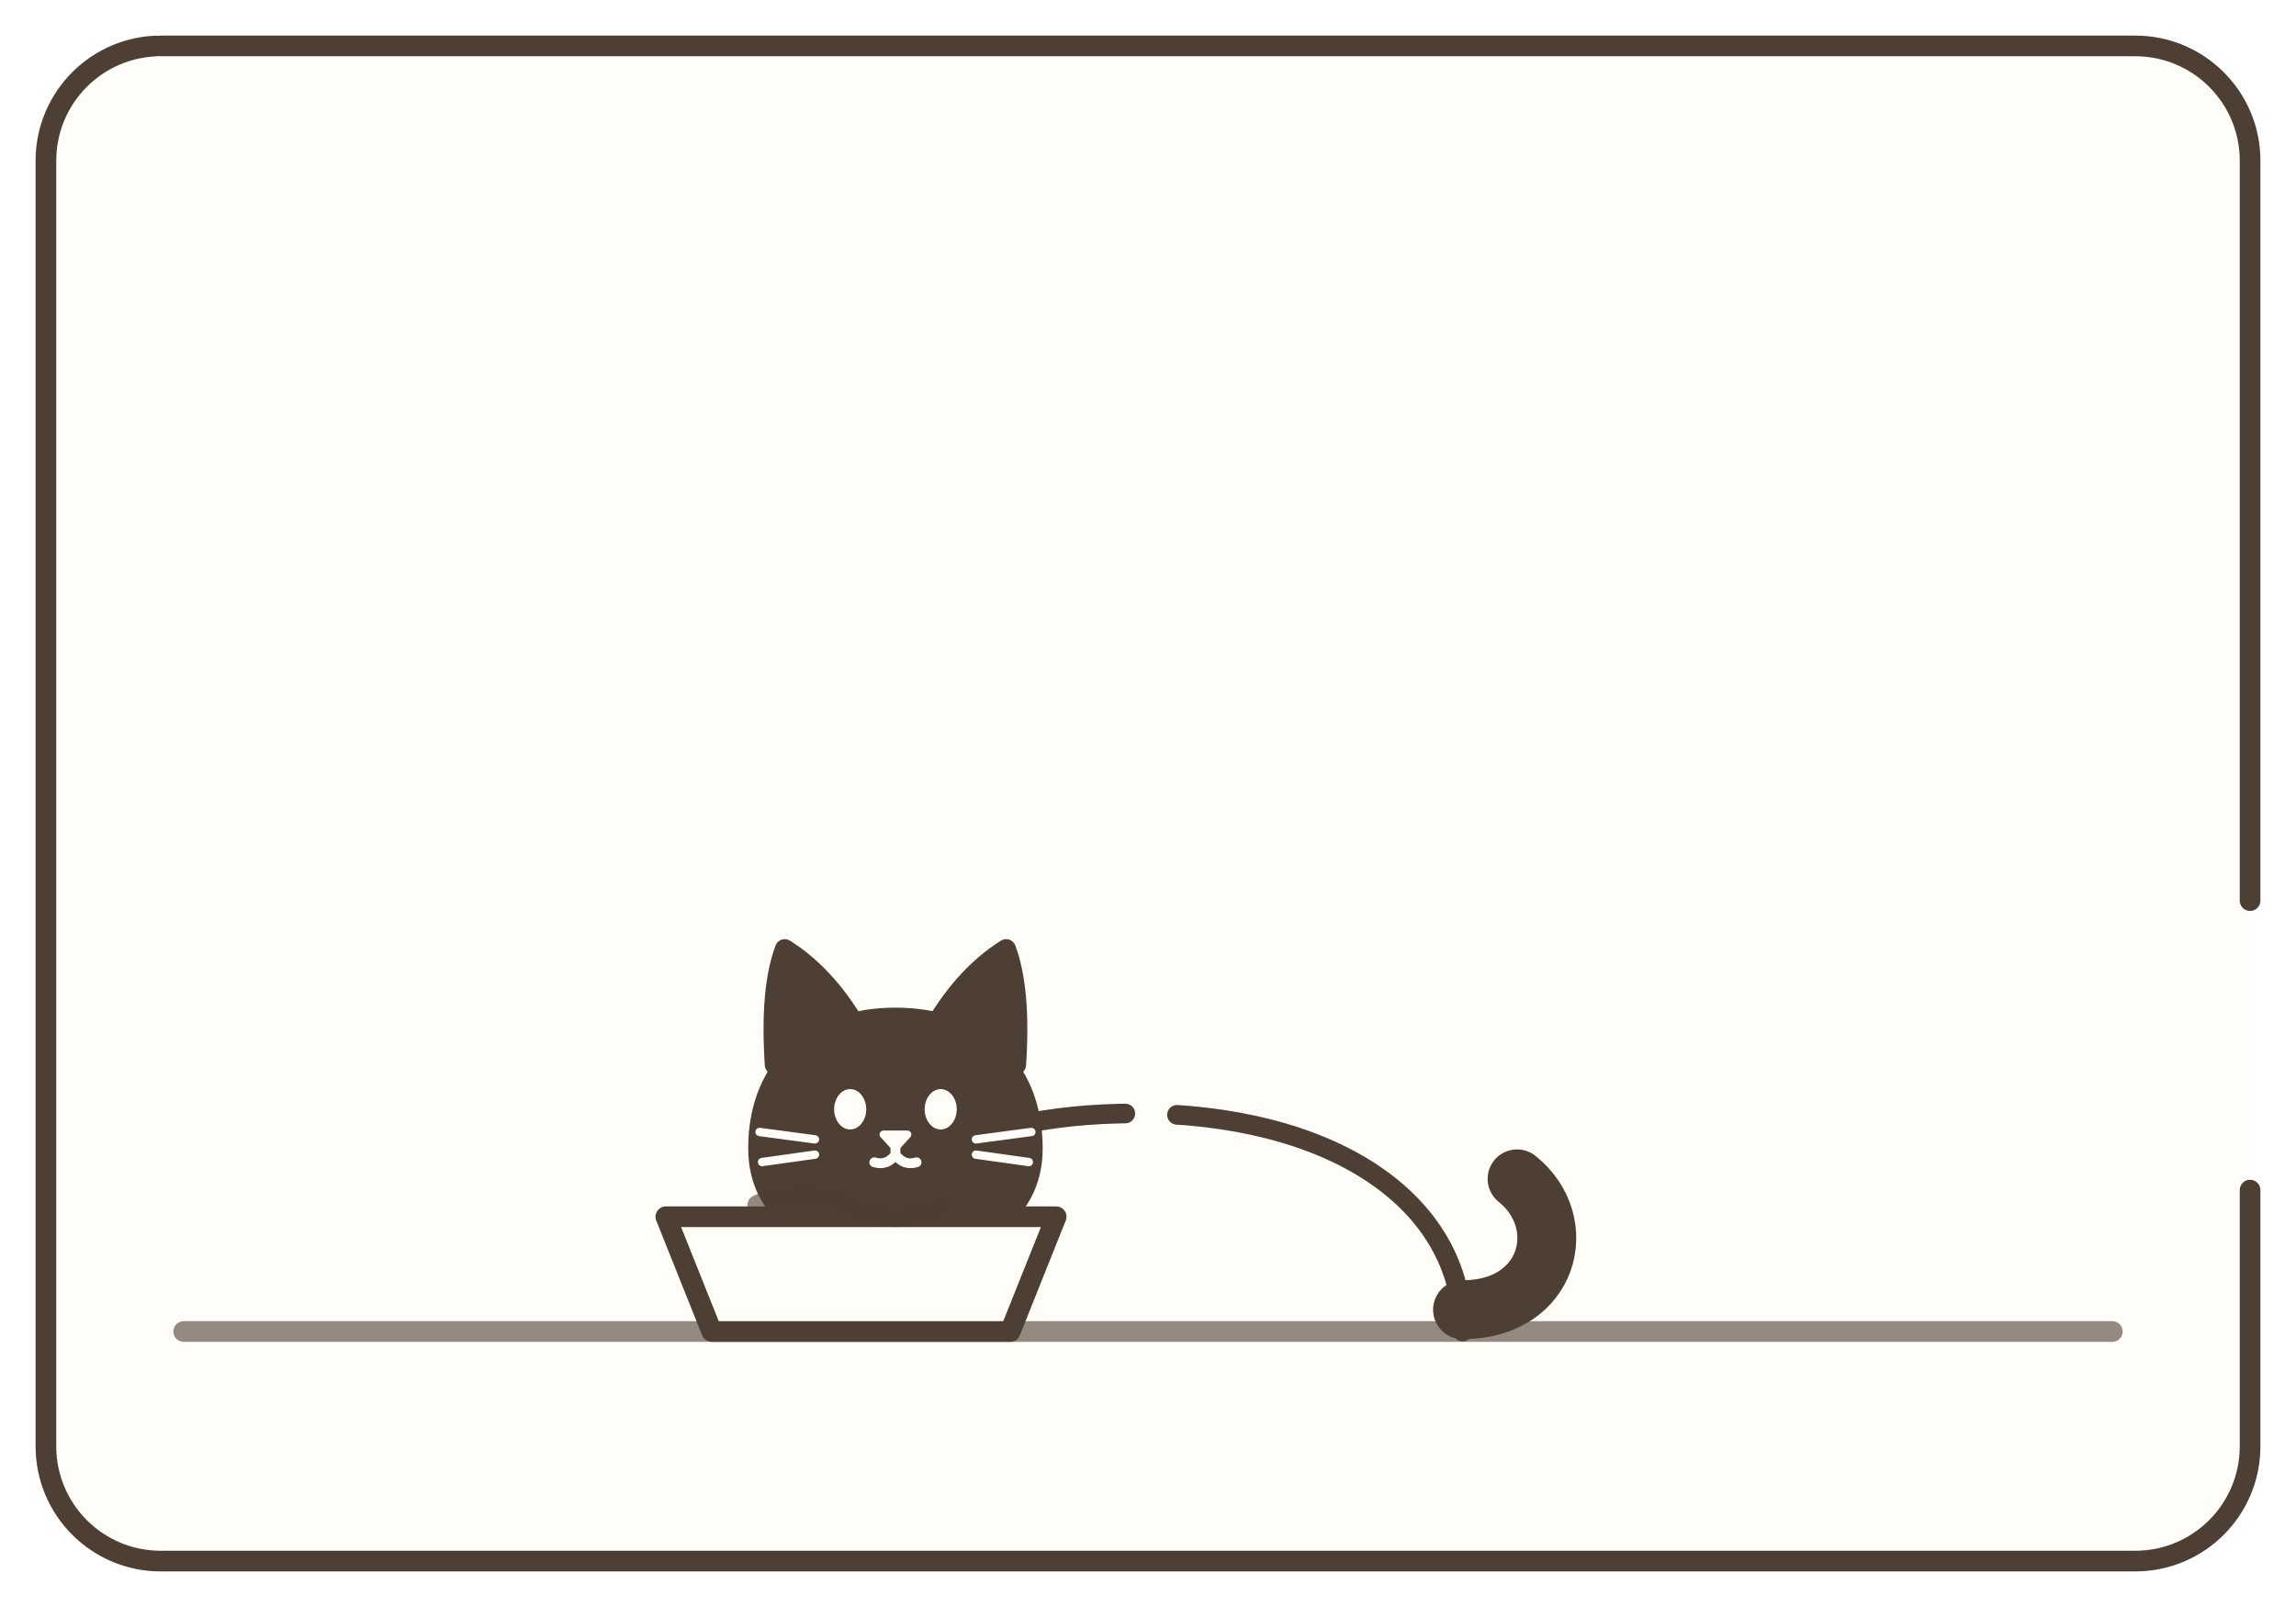
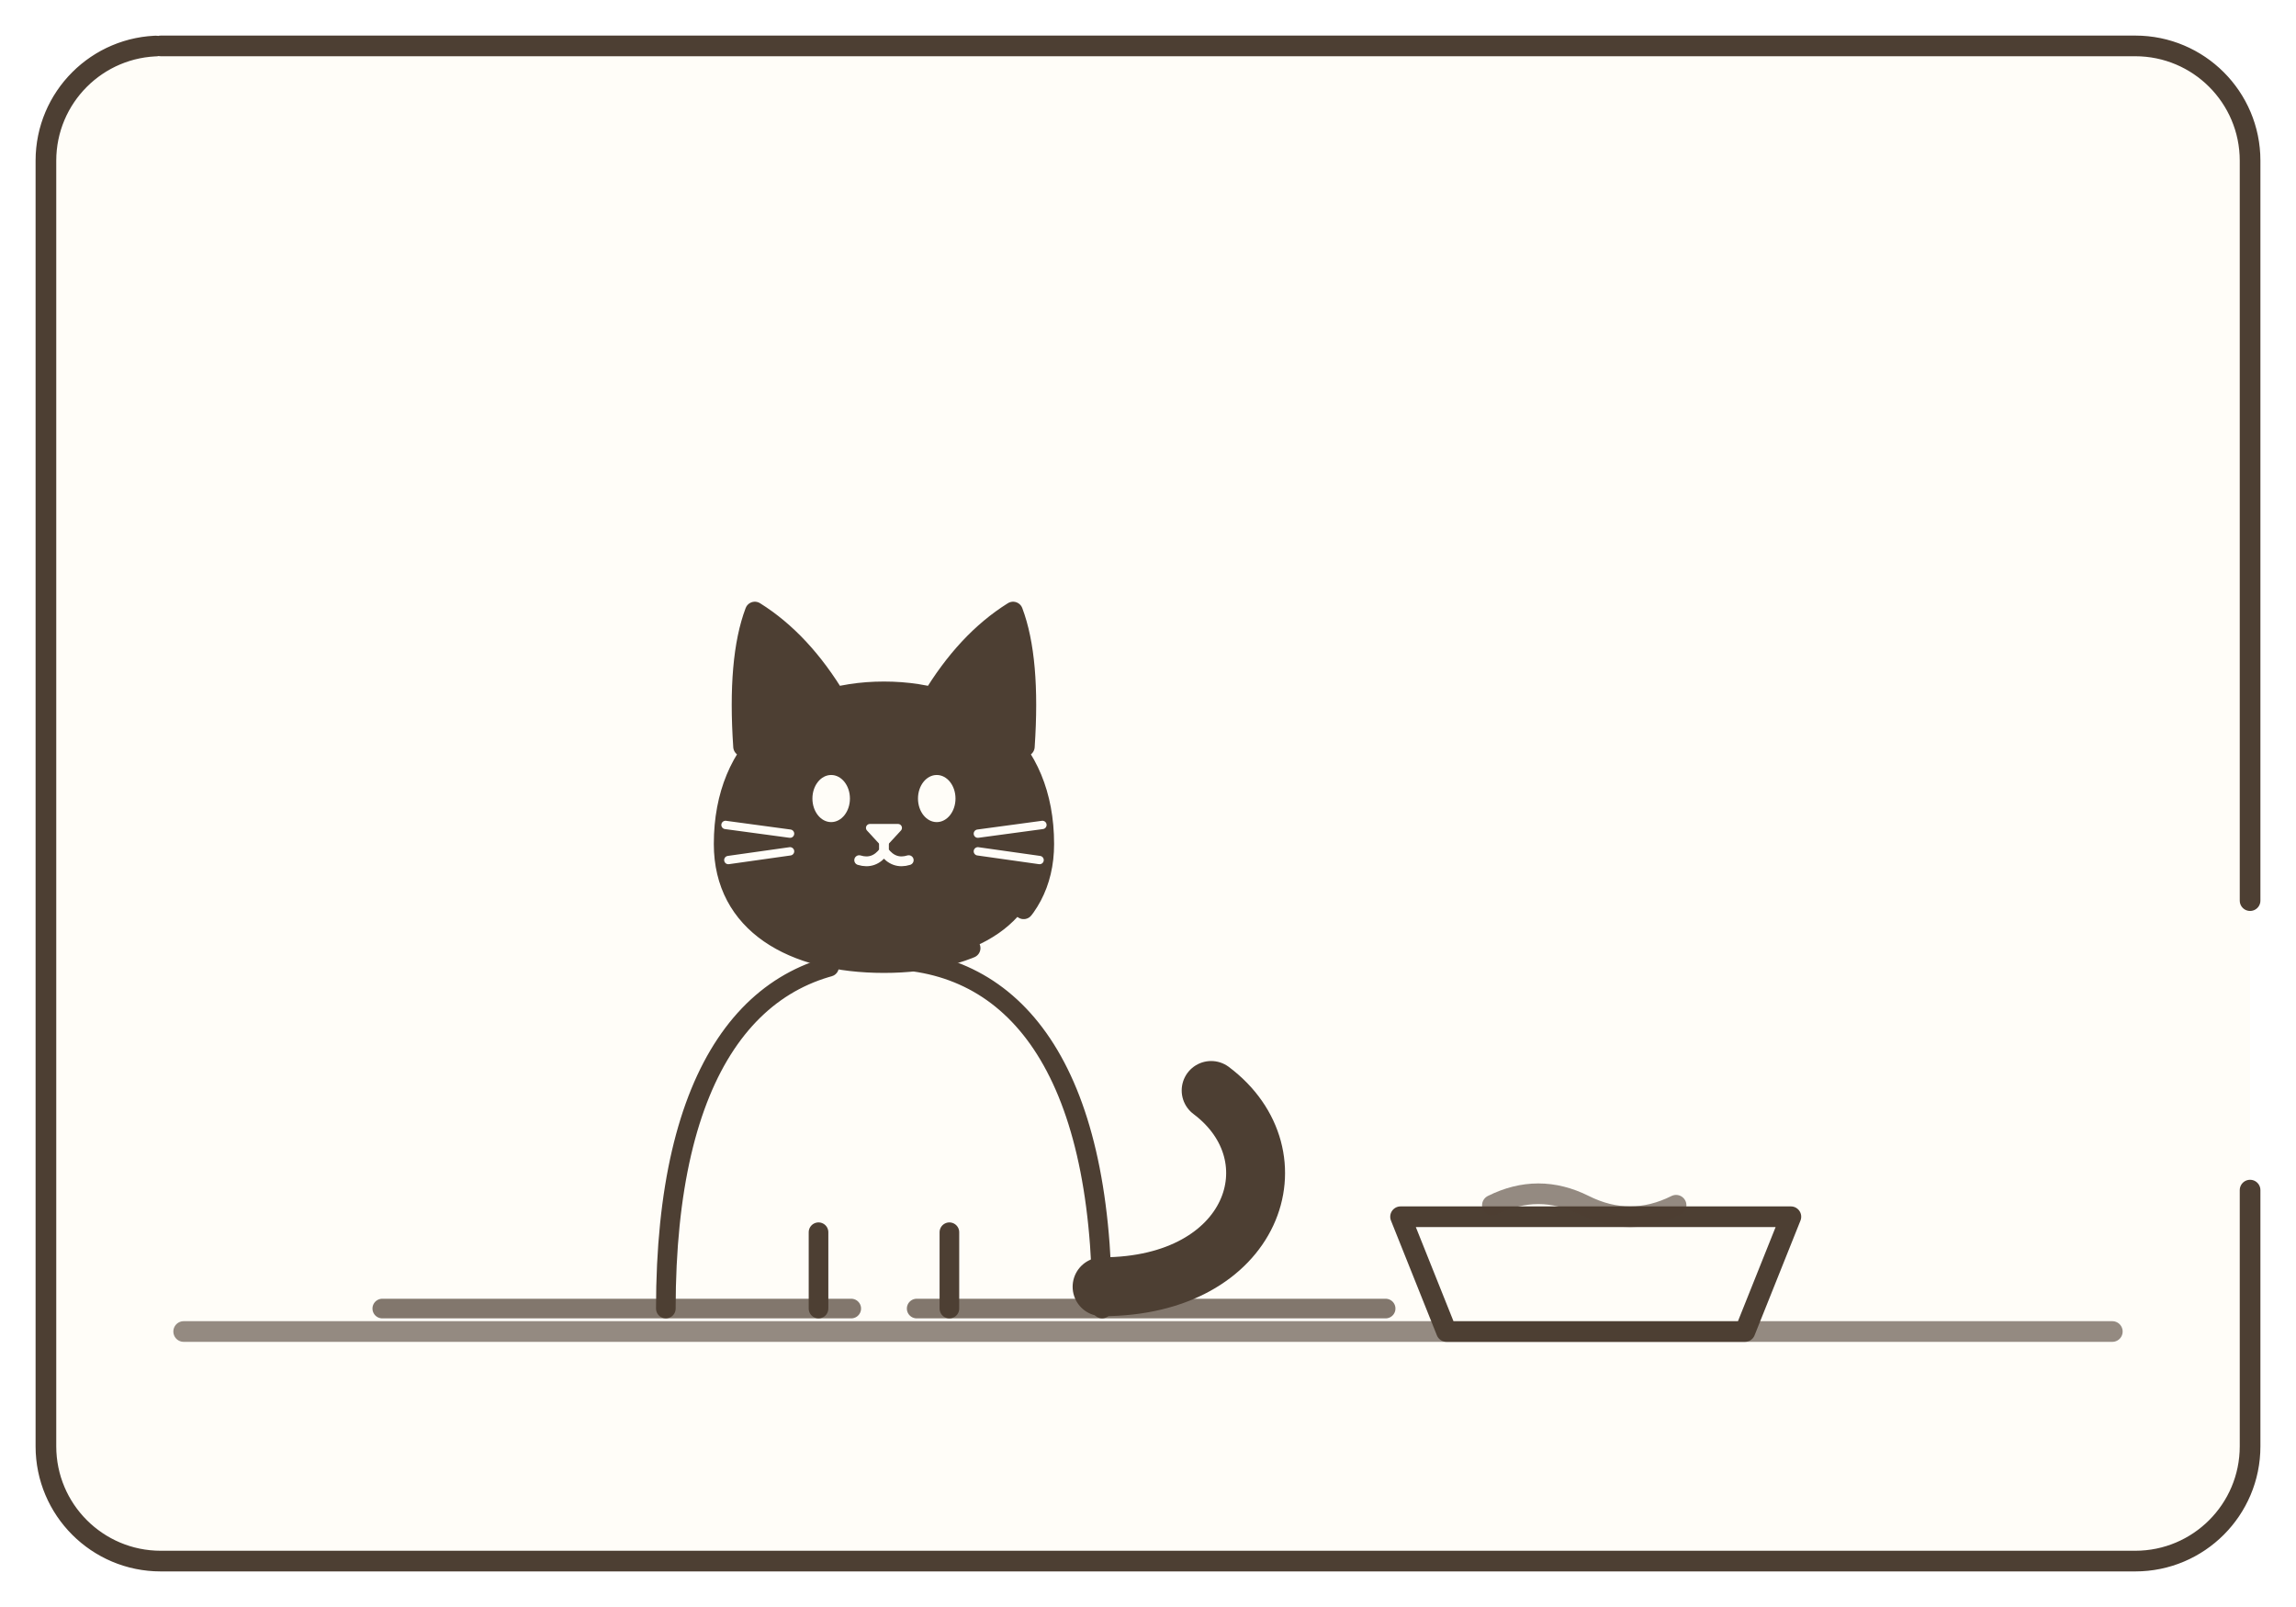
<svg xmlns="http://www.w3.org/2000/svg" viewBox="0 0 200 140" role="img" aria-label="絵日記：drink">
  <rect x="4" y="4" width="192" height="132" rx="10" fill="#FFFDF8" />
  <rect x="4" y="4" width="192" height="132" rx="10" fill="none" stroke="#4D3F33" stroke-width="1.8" stroke-linecap="round" stroke-linejoin="round" stroke-dasharray="252.17 25.22 353.04" />
  <path d="M16 116 H184" fill="none" stroke="#4D3F33" stroke-width="1.8" stroke-linecap="round" stroke-linejoin="round" stroke-opacity=".6" />
-   <g transform="translate(40 40) scale(0.95)">
-     <g id="tail">
-       <path d="M92 78 C100 78 102 70 97 66" fill="none" stroke="#4D3F33" stroke-width="5.4" stroke-linecap="round" />
-     </g>
-     <path d="M34 80 C34 66 46 60 62 60 C80 60 92 68 92 80" fill="none" stroke="#4D3F33" stroke-width="1.8" stroke-linecap="round" stroke-linejoin="round" stroke-dasharray="37.93 4.74 36.35" />
-     <g id="head">
-       <path d="M28.92 55.54 Q28.46 48.62 29.85 44.92 Q33.54 47.23 36.3 51.85" fill="#4D3F33" stroke="#4D3F33" stroke-width="1.8" stroke-linecap="round" stroke-linejoin="round" />
-       <path d="M51.08 55.54 Q51.54 48.62 50.15 44.92 Q46.46 47.23 43.7 51.85" fill="#4D3F33" stroke="#4D3F33" stroke-width="1.8" stroke-linecap="round" stroke-linejoin="round" />
-       <path d="M30.54 51.85 Q30.54 49.08 31 47.7 M49.46 51.85 Q49.46 49.08 49 47.7" fill="none" stroke="#4D3F33" stroke-width="0.9" stroke-linecap="round" />
-       <path d="M27.4 63.2 C27.4 55.4 32.8 51.2 40 51.2 C47.2 51.2 52.6 55.4 52.6 63.2 C52.6 69.44 47.2 72.56 40 72.56 C32.8 72.56 27.4 69.44 27.4 63.2 Z" fill="#4D3F33" />
-       <path d="M27.4 63.2 C27.4 55.4 32.8 51.2 40 51.2 C47.2 51.2 52.6 55.4 52.6 63.2 C52.6 69.44 47.2 72.56 40 72.56 C32.8 72.56 27.4 69.44 27.4 63.2 Z" fill="none" stroke="#4D3F33" stroke-width="1.8" stroke-linecap="round" stroke-linejoin="round" stroke-dasharray="44.78 5.22 24.63" />
-       <g id="eyes">
-         <ellipse cx="35.85" cy="59.62" rx="1.47" ry="1.85" fill="#FFFDF8" />
-         <ellipse cx="44.15" cy="59.62" rx="1.47" ry="1.85" fill="#FFFDF8" />
-       </g>
-       <path d="M38.9 61.93 H41.1 L40 63.13 Z" fill="#FFFDF8" stroke="#FFFDF8" stroke-width="0.72" stroke-linejoin="round" />
-       <path d="M40 63.13 V63.78 M40 63.78 q-0.78 1.06 -1.94 0.7 M40 63.78 q0.78 1.06 1.94 0.7" fill="none" stroke="#FFFDF8" stroke-width="0.9" stroke-linecap="round" stroke-linejoin="round" />
-       <path d="M32.62 62.38 L27.54 61.7 M32.62 63.78 L27.77 64.46 M47.38 62.38 L52.46 61.7 M47.38 63.78 L52.23 64.46" fill="none" stroke="#FFFDF8" stroke-width="0.765" stroke-linecap="round" />
-     </g>
-   </g>
-   <g transform="translate(-124 -84)">
+   <g transform="translate(-60 -84)">
    <path d="M182 190 H216 L212 200 H186 Z" fill="#FFFDF8" stroke="#4D3F33" stroke-width="1.8" stroke-linecap="round" stroke-linejoin="round" />
    <path d="M190 189 q4 -2 8 0 q4 2 8 0" fill="none" stroke="#4D3F33" stroke-width="1.8" stroke-linecap="round" stroke-linejoin="round" stroke-opacity=".6" />
  </g>
+   <g transform="translate(20 38) scale(0.95)">
+     <path d="M14 80 H57 M63 80 H106" fill="none" stroke="#4D3F33" stroke-width="1.8" stroke-linecap="round" stroke-linejoin="round" stroke-opacity=".7" />
+     <path d="M40 80 C40 58 48 48 60 48 C72 48 80 58 80 80" fill="none" stroke="#4D3F33" stroke-width="1.8" stroke-linecap="round" stroke-linejoin="round" stroke-dasharray="37.3 5.09 42.39" />
+     <path d="M54 80 v-7 M66 80 v-7" fill="none" stroke="#4D3F33" stroke-width="1.8" stroke-linecap="round" stroke-linejoin="round" />
+     <g id="tail">
+       <path d="M80 78 C94 78 98 66 90 60" fill="none" stroke="#4D3F33" stroke-width="5.4" stroke-linecap="round" />
+     </g>
+     <g id="head">
+       <path d="M47.08 28.47 Q46.53 20.39 48.16 16.08 Q52.47 18.77 55.69 24.16" fill="#4D3F33" stroke="#4D3F33" stroke-width="1.8" stroke-linecap="round" stroke-linejoin="round" />
+       <path d="M72.92 28.47 Q73.47 20.39 71.84 16.08 Q67.53 18.77 64.31 24.16" fill="#4D3F33" stroke="#4D3F33" stroke-width="1.8" stroke-linecap="round" stroke-linejoin="round" />
+       <path d="M48.97 24.16 Q48.97 20.92 49.5 19.31 M71.03 24.16 Q71.03 20.92 70.5 19.31" fill="none" stroke="#4D3F33" stroke-width="0.9" stroke-linecap="round" />
+       <path d="M45.3 37.4 C45.3 28.3 51.6 23.4 60 23.4 C68.4 23.4 74.7 28.3 74.7 37.4 C74.7 44.68 68.4 48.32 60 48.32 C51.6 48.32 45.3 44.68 45.3 37.4 Z" fill="#4D3F33" />
+       <path d="M45.3 37.4 C45.3 28.3 51.6 23.4 60 23.4 C68.4 23.4 74.7 28.3 74.7 37.4 C74.7 44.68 68.4 48.32 60 48.32 C51.6 48.32 45.3 44.68 45.3 37.4 Z" fill="none" stroke="#4D3F33" stroke-width="1.8" stroke-linecap="round" stroke-linejoin="round" stroke-dasharray="52.24 6.1 28.73" />
+       <g id="eyes">
+         <ellipse cx="55.16" cy="33.23" rx="1.72" ry="2.16" fill="#FFFDF8" />
+         <ellipse cx="64.84" cy="33.23" rx="1.72" ry="2.16" fill="#FFFDF8" />
+       </g>
+       <path d="M58.71 35.92 H61.29 L60 37.32 Z" fill="#FFFDF8" stroke="#FFFDF8" stroke-width="0.72" stroke-linejoin="round" />
+       <path d="M60 37.32 V38.07 M60 38.07 q-0.91 1.23 -2.27 0.81 M60 38.07 q0.91 1.23 2.27 0.81" fill="none" stroke="#FFFDF8" stroke-width="0.9" stroke-linecap="round" stroke-linejoin="round" />
+       <path d="M51.39 36.45 L45.47 35.65 M51.39 38.07 L45.73 38.87 M68.61 36.45 L74.53 35.65 M68.61 38.07 L74.27 38.87" fill="none" stroke="#FFFDF8" stroke-width="0.765" stroke-linecap="round" />
+     </g>
+   </g>
</svg>
